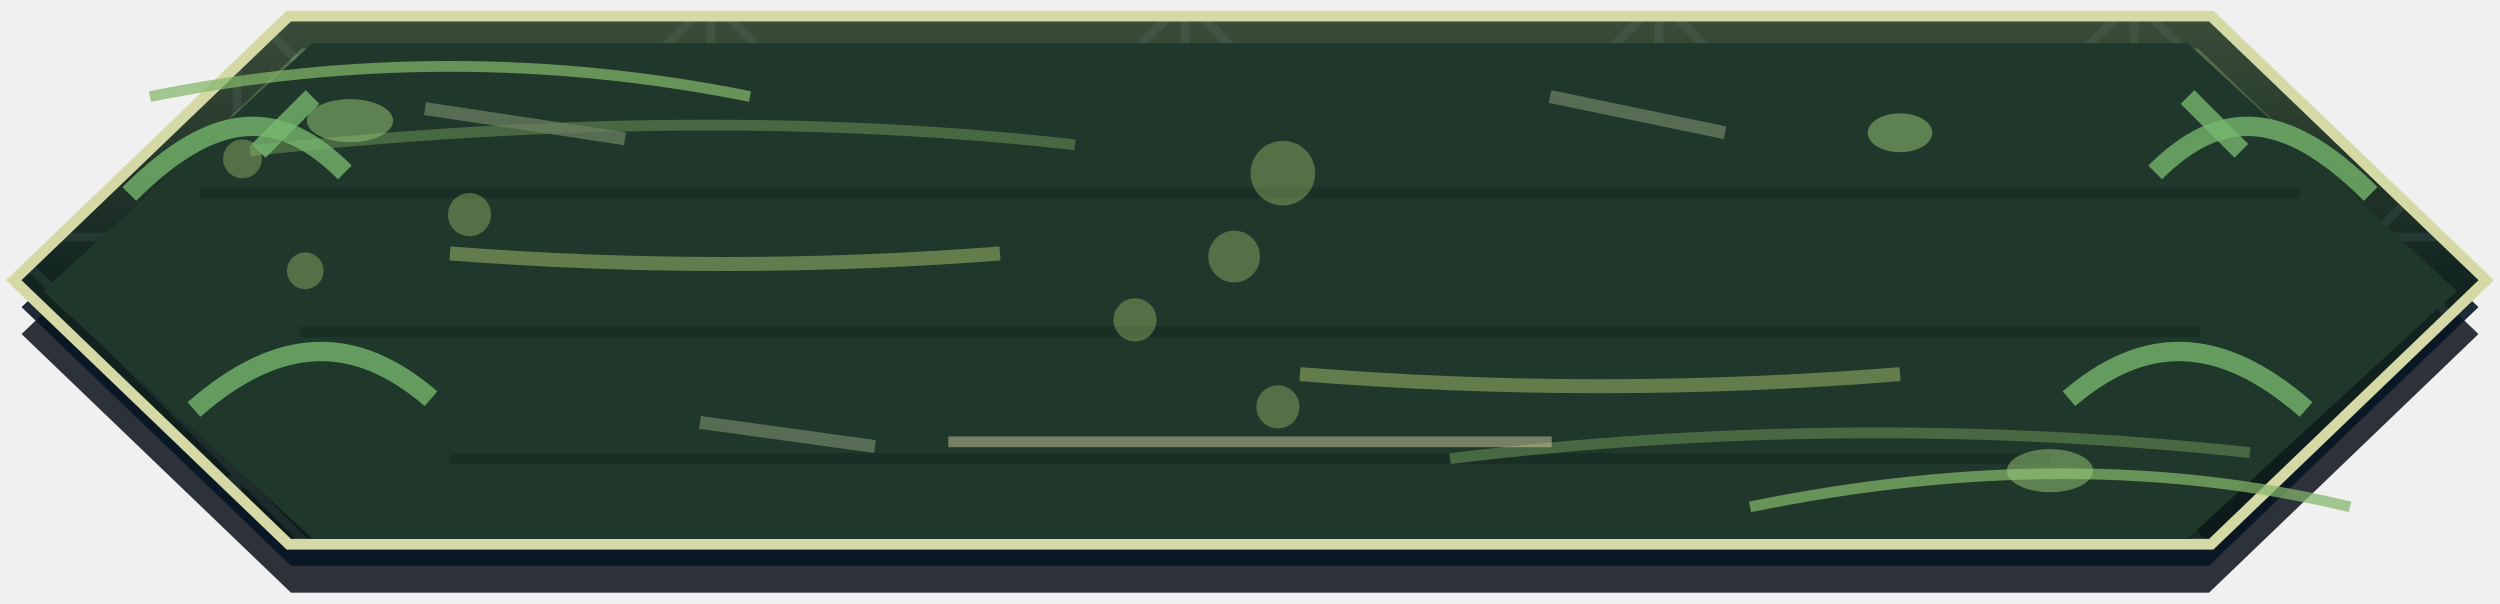
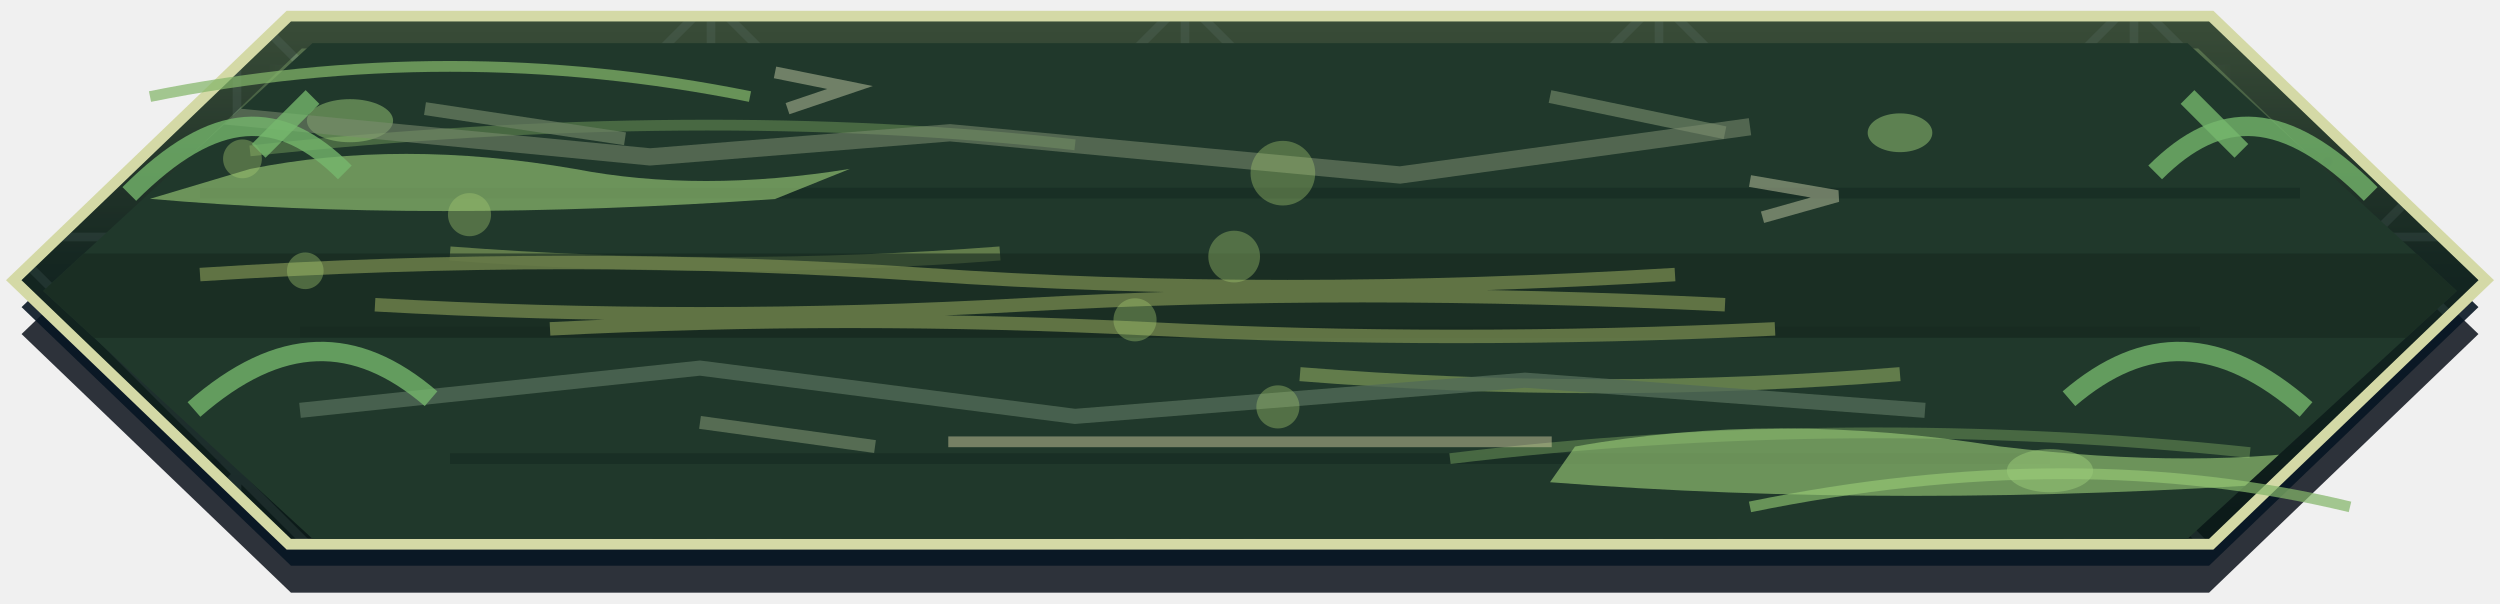
<svg xmlns="http://www.w3.org/2000/svg" width="464" height="112" viewBox="0 0 232 56" role="img" aria-label="M7 secondary-hex-button normal" data-style="m11-enchanted-forest@0.1.0" data-geometry-shape="wide-hexagon" data-corner-radius="2" data-end-cap-depth="25">
  <defs>
    <linearGradient id="m11-secondary-hex-button-232x56-normal-plate" x1="0" y1="0" x2="0" y2="1">
      <stop offset="0" stop-color="#5C7650" />
      <stop offset=".48" stop-color="#20382B" />
      <stop offset="1" stop-color="#13251E" />
    </linearGradient>
    <linearGradient id="m11-secondary-hex-button-232x56-normal-primary" x1="0" y1="0" x2="0" y2="1">
      <stop offset="0" stop-color="#F1E8C8" />
      <stop offset=".45" stop-color="#66D9B2" />
      <stop offset="1" stop-color="#2A856F" />
    </linearGradient>
    <linearGradient id="m11-secondary-hex-button-232x56-normal-energy" x1="0" y1="0" x2="1" y2="0">
      <stop offset="0" stop-color="#B8E0A5" stop-opacity="0" />
      <stop offset=".5" stop-color="#B8E0A5" stop-opacity=".86" />
      <stop offset="1" stop-color="#B8E0A5" stop-opacity="0" />
    </linearGradient>
    <pattern id="m11-secondary-hex-button-232x56-normal-grain" width="28" height="28" patternUnits="userSpaceOnUse">
      <circle cx="5" cy="7" r=".6" fill="#FFFFFF" fill-opacity=".12" />
      <circle cx="20" cy="15" r=".45" fill="#061321" fill-opacity=".2" />
    </pattern>
    <pattern id="m11-secondary-hex-button-232x56-normal-plate-pattern" width="44" height="44" patternUnits="userSpaceOnUse">
      <path d="M0 22H44M22 0V44M0 22L22 0 44 22 22 44Z" fill="none" stroke="#D8FBFF" stroke-opacity=".12" stroke-width=".8" />
    </pattern>
    <mask id="m11-secondary-hex-button-232x56-normal-mask">
      <path d="M27 2H205L230 26L205 50H27L2 26Z" fill="white" />
    </mask>
  </defs>
  <g opacity="1">
    <g id="m11-secondary-hex-button-232x56-normal-outer-shadow" data-layer="outer-shadow" transform="translate(0 5)">
      <path d="M27 2H205L230 26L205 50H27L2 26Z" fill="#020812" opacity=".82" />
    </g>
    <g id="m11-secondary-hex-button-232x56-normal-connected-depth" data-layer="connected-depth" transform="translate(0 2.5)">
      <path d="M27 2H205L230 26L205 50H27L2 26Z" fill="#071522" opacity=".9" />
    </g>
    <g id="m11-secondary-hex-button-232x56-normal-outer-frame" data-layer="outer-frame">
      <path d="M27 2H205L230 26L205 50H27L2 26Z" fill="#071421" stroke="#D4D9A6" stroke-width="2" stroke-linejoin="miter" />
    </g>
    <g id="m11-secondary-hex-button-232x56-normal-inner-plate-fill" data-layer="inner-plate-fill">
      <path d="M27 2H205L230 26L205 50H27L2 26Z" fill="url(#m11-secondary-hex-button-232x56-normal-plate)" />
    </g>
    <g id="m11-secondary-hex-button-232x56-normal-surface-grain" data-layer="surface-grain" data-material-source="m8-ice-grain" mask="url(#m11-secondary-hex-button-232x56-normal-mask)">
      <rect width="232" height="56" fill="url(#m11-secondary-hex-button-232x56-normal-grain)" />
    </g>
    <g id="m11-secondary-hex-button-232x56-normal-surface-pattern" data-layer="surface-pattern" data-material-source="m8-crystal-facet-pattern" mask="url(#m11-secondary-hex-button-232x56-normal-mask)">
      <rect width="232" height="56" fill="url(#m11-secondary-hex-button-232x56-normal-plate-pattern)" />
    </g>
    <g id="m11-secondary-hex-button-232x56-normal-side-bevel-shade" data-layer="side-bevel-shade" mask="url(#m11-secondary-hex-button-232x56-normal-mask)">
      <path d="M27 2H205L230 26L205 50H27L2 26Z" fill="none" stroke="#020812" stroke-opacity=".38" stroke-width="5" />
    </g>
    <g id="m11-secondary-hex-button-232x56-normal-top-bevel-highlight" data-layer="top-bevel-highlight" mask="url(#m11-secondary-hex-button-232x56-normal-mask)">
      <path d="M35 8H197" stroke="#FFFFFF" stroke-opacity=".55" stroke-width="3" stroke-linecap="square" />
    </g>
    <g id="m11-secondary-hex-button-232x56-normal-cold-edge-accent" data-layer="cold-edge-accent" data-material-source="m8-cold-edge-accent" mask="url(#m11-secondary-hex-button-232x56-normal-mask)">
      <rect x="25" y="6" width="182" height="8" fill="url(#m11-secondary-hex-button-232x56-normal-energy)" />
    </g>
    <g id="m11-secondary-hex-button-232x56-normal-ornament-decal" data-layer="ornament-decal" data-material-source="m7-ornament-marks" mask="url(#m11-secondary-hex-button-232x56-normal-mask)">
      <path d="M33 43h16M183 43h16" stroke="#E6FCFF" stroke-opacity=".5" stroke-width="2" />
    </g>
    <g id="m11-secondary-hex-button-material-stack" data-layer="forest-material-stack" data-material-families="weathered-stone,dark-wood,moss-lichen">
      <path d="M29 4H203L228 27L203 50H29L4 27Z" fill="#20382B" />
      <path d="M18.56 17.92H213.44M27.84 30.8H204.16M41.76 42.56H190.24" stroke="#182E24" stroke-width="1" stroke-opacity=".82" />
      <path d="M23.2 14Q64.96 9.52 99.76 13.44M134.56 42.56Q171.68 38.08 208.8 42" fill="none" stroke="#4D6E45" stroke-width="1" stroke-opacity=".9" />
      <path d="M13.92 8.96Q41.76 3.36 69.6 8.96M162.4 47.04Q192.56 40.88 218.08 47.04" fill="none" stroke="#84B66A" stroke-width="1" stroke-opacity=".72" />
    </g>
    <g id="m11-secondary-hex-button-material-detail" data-layer="forest-material-detail" data-material-channels="stone-chips,wood-grain,moss-mask">
      <path d="M39.44 10.08l18.56 2.8M143.84 8.96l16.24 3.36M64.96 39.2l16.24 2.24" stroke="#6B8063" stroke-width="1.2" stroke-opacity=".72" />
      <path d="M41.76 23.52q25.52 1.96 51.04 0M120.64 34.72q27.84 2.24 55.68 0" fill="none" stroke="#789356" stroke-width="1.3" stroke-opacity=".75" />
      <g fill="#9BCB78" fill-opacity=".5">
        <ellipse cx="32.48" cy="11.2" rx="4" ry="2" />
        <ellipse cx="190.24" cy="43.68" rx="4" ry="2" />
        <ellipse cx="176.32" cy="12.32" rx="3" ry="1.8" />
      </g>
    </g>
+     <g id="m11-secondary-hex-button-material-face-depth" data-layer="forest-material-face-depth" data-material-source="shared-face-geometry">
+       <clipPath id="m11-secondary-hex-button-face-clip">
+         <path d="M29 4H203L228 27L203 50H29L4 27Z" />
+       </clipPath>
+       <g clip-path="url(#m11-secondary-hex-button-face-clip)">
+         <g data-layer="forest-weathered-stone">
+           <path d="M13.92 10.08l46.4 4.48 27.84 -2.24 41.76 3.92 32.48 -4.48" fill="none" stroke="#7C8D70" stroke-width="1.6" stroke-opacity=".55" />
+           <path d="M27.84 38.08l37.12 -3.92 34.8 4.48 41.76 -3.36 37.12 2.8" fill="none" stroke="#526B56" stroke-width="1.4" stroke-opacity=".8" />
+           <path d="M71.92 6.72l6.96 1.4 -5.8 1.96M162.4 16.8l8.12 1.4 -6.96 1.96" fill="none" stroke="#9BA687" stroke-width="1.1" stroke-opacity=".65" />
+         </g>
+         <g data-layer="forest-dark-wood-grain">
+           <path d="M0 23.52H232V31.36H0Z" fill="#17291F" fill-opacity=".62" />
+           <path d="M18.56 25.48q34.8 -2.24 67.28 0t69.6 0M34.8 28.28q30.16 1.68 60.32 0t64.96 0M51.04 30.52q27.84 -1.4 55.68 0t58 0" fill="none" stroke="#72854C" stroke-width="1.25" stroke-opacity=".8" />
+         </g>
+         <g data-layer="forest-moss-growth-mask" fill="#9BCB78" fill-opacity=".62">
+           <path d="M23.2 15.68q13.92 -2.8 30.16 0q11.6 2.24 25.52 -.01l-6.96 2.8q-32.48 2.24 -58 -.02Z" />
+           <path d="M146.16 41.44q18.56 -3.36 39.44 -.01q18.56 2.24 32.48 -.03l-4.64 3.36q-37.12 2.52 -69.6 -.01Z" />
+         </g>
+       </g>
+     </g>
    <g id="m11-secondary-hex-button-moss-variation" data-layer="forest-variation" data-variation-seed="51731" data-variation-baseline="false" fill="#A6CC72" fill-opacity=".38">
      <circle cx="119.05" cy="16.07" r="3.0" />
      <circle cx="114.53" cy="23.81" r="2.4" />
      <circle cx="22.50" cy="14.74" r="1.8" />
      <circle cx="43.57" cy="19.92" r="2.0" />
      <circle cx="105.33" cy="29.68" r="2.0" />
      <circle cx="118.59" cy="37.76" r="2.0" />
      <circle cx="28.33" cy="25.13" r="1.7" />
    </g>
    <g id="m11-secondary-hex-button-leaf-vine-ornament" data-layer="forest-ornament" data-ornament="leaf-vine" data-ornament-count="4" fill="none" stroke="#76B86D" stroke-opacity=".78" stroke-width="1.8">
      <path d="M12 18c8-8 14-8 20-2M220 18c-8-8-14-8-20-2M18 38c8-7 15-7 22-1M214 38c-8-7-15-7-22-1" />
      <path d="M24 14l5-5M208 14l-5-5" />
    </g>
    <g id="m11-secondary-hex-button-parchment-typography" data-layer="forest-typography" data-typography-preset="m11-parchment-sage-action" data-semantic-text="required">
      <path d="M88 41h56" stroke="#EDE3B4" stroke-opacity=".42" />
    </g>
    <g id="m11-enchanted-forest-secondary-hex-button-content" data-layer="content" data-slot="editable-secondary-hex-button-content" data-safe-x="39" data-safe-y="8" data-safe-width="154" data-safe-height="38" />
  </g>
</svg>
